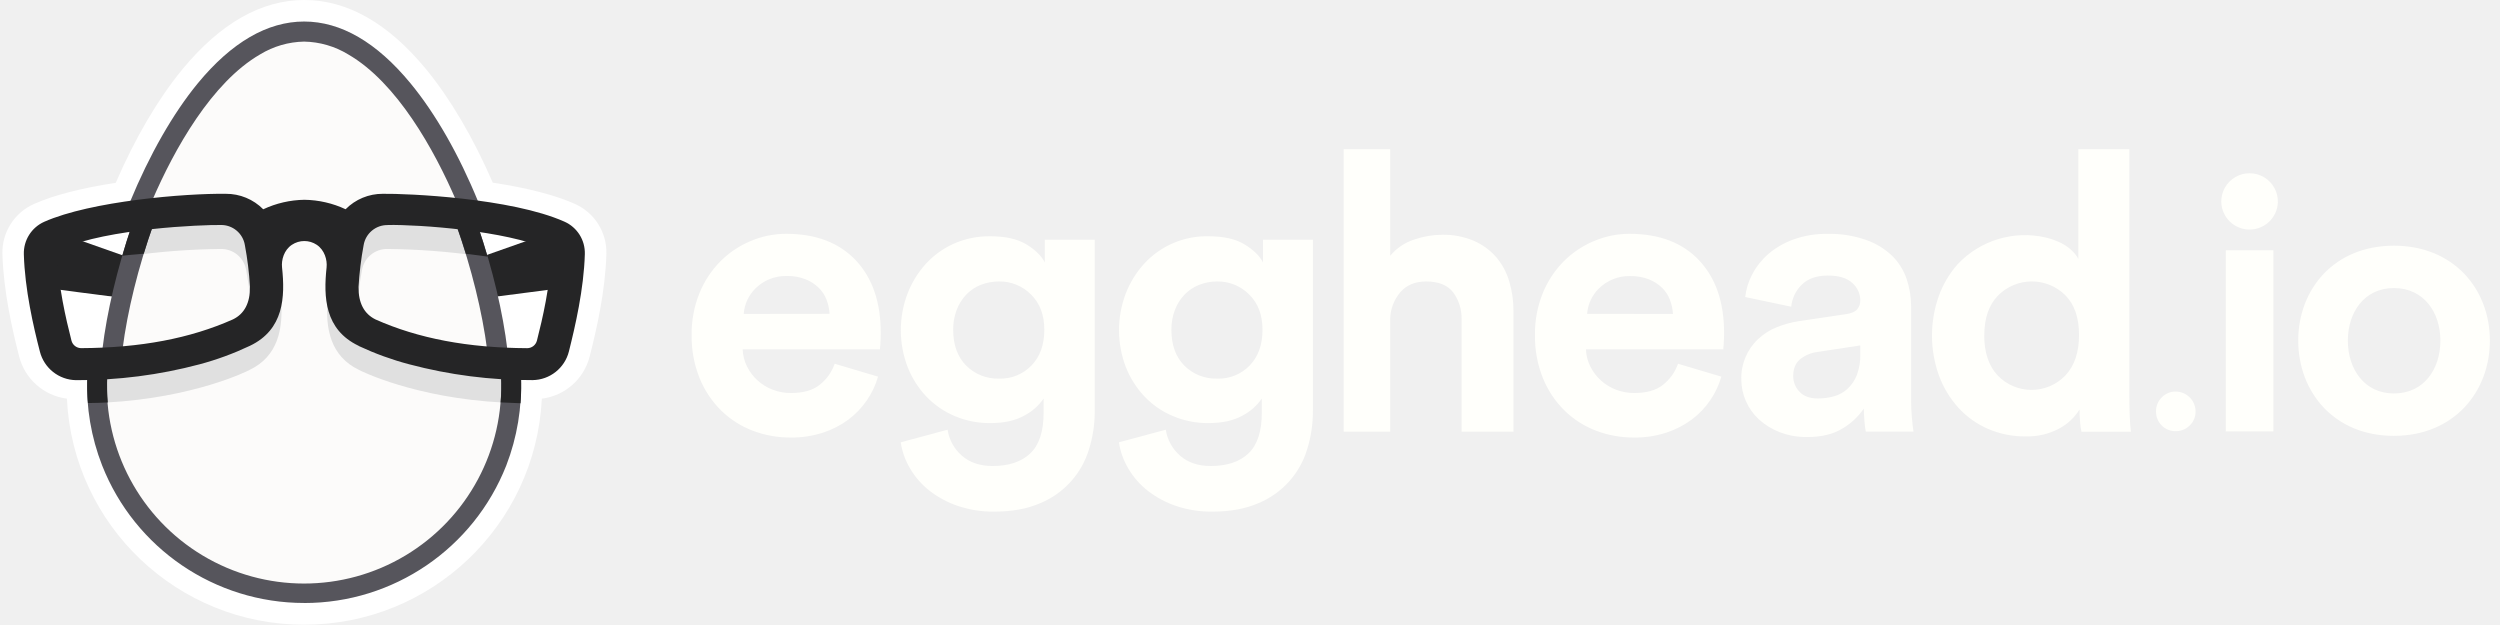
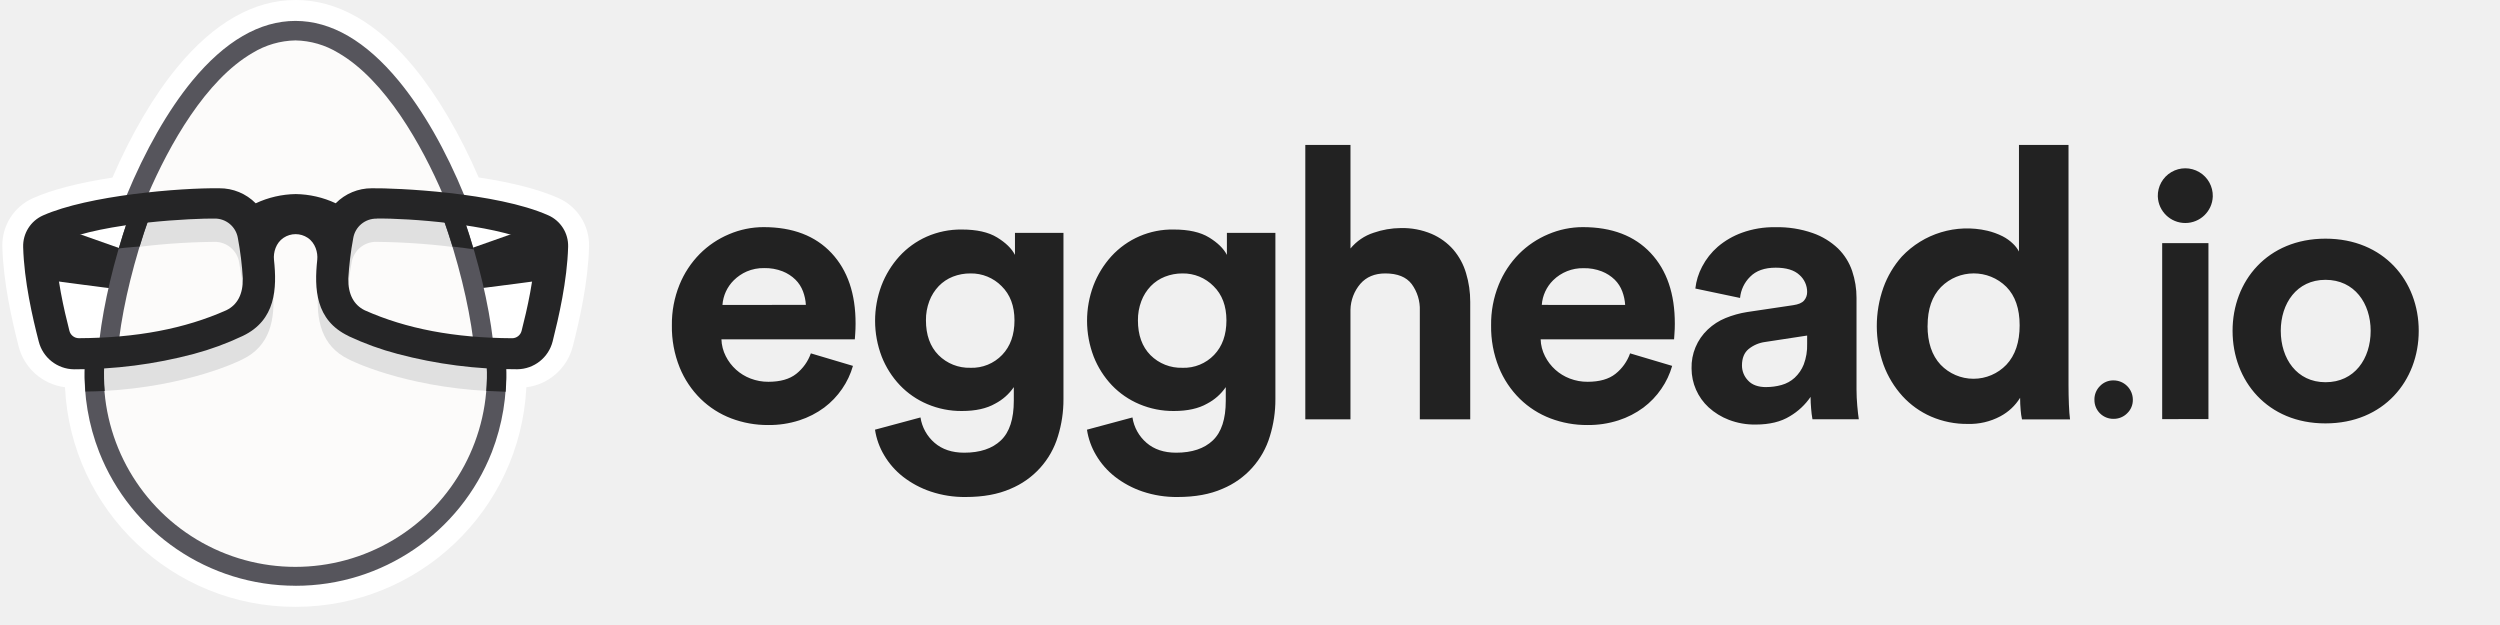
- <svg xmlns="http://www.w3.org/2000/svg" width="136" height="34">
-   <g fill="none">
+ <svg xmlns="http://www.w3.org/2000/svg" viewBox="0 0 140 35">
+   <g>
    <path fill="#FFF" d="M16.556 33.984c-6.89.009-12.572-5.392-12.915-12.273v-.025a3.08 3.08 0 0 1-2.601-2.3C.679 17.972.19 15.86.132 13.83a2.889 2.889 0 0 1 1.713-2.732c1.054-.473 2.557-.86 4.452-1.153 1.06-2.45 2.311-4.58 3.634-6.185C11.992 1.265 14.221 0 16.556 0s4.562 1.265 6.62 3.761c1.317 1.605 2.573 3.732 3.631 6.177 1.882.284 3.383.673 4.466 1.155a2.885 2.885 0 0 1 1.714 2.727c-.058 2.041-.546 4.154-.907 5.565a3.08 3.08 0 0 1-2.605 2.303v.023c-.353 6.88-6.036 12.276-12.925 12.272l.005.001h.001z" />
    <path fill="#FCFBFA" d="M16.548 2.15c5.983 0 10.834 12.86 10.834 18.844 0 5.984-4.85 10.835-10.835 10.835-5.983 0-10.834-4.85-10.834-10.835C5.714 15.01 10.565 2.15 16.548 2.15z" />
    <path fill="#252526" d="M30.286 12.529l-4.42 1.559s.684 2.08.69 2.095c.007.016 4.404-.567 4.404-.567l-.674-3.087zm-27.476 0l4.42 1.559s-.683 2.08-.69 2.095c-.006.016-4.402-.567-4.402-.567l.673-3.087H2.81z" />
    <path fill="#E0E0E0" d="M12 12.16c.69-.016 1.284.48 1.393 1.16.14.752.233 1.513.277 2.278a2.91 2.91 0 0 1-.058.638 18.369 18.369 0 0 0-.218-1.532 1.378 1.378 0 0 0-1.393-1.16c-1.66.017-3.32.143-4.964.378.156-.484.323-.97.502-1.45 1.48-.193 2.97-.297 4.461-.312zm15.362 8.353c-3.902-.201-7.235-1.45-7.987-1.896-.587-.28-1.335-.875-1.55-2.362-.144 1.638.165 3.13 1.703 3.867.113.068 3.057 1.525 7.808 1.775.038-.46.047-.923.026-1.384zm-21.616 0c3.902-.201 7.235-1.45 7.987-1.896.587-.28 1.335-.875 1.55-2.362.144 1.638-.165 3.13-1.703 3.867-.113.068-3.057 1.525-7.808 1.775-.038-.46-.047-.923-.026-1.384zm15.339-8.353a1.378 1.378 0 0 0-1.393 1.16c-.14.752-.232 1.513-.276 2.278a2.85 2.85 0 0 0 .058.638c.055-.551.131-1.076.217-1.532a1.38 1.38 0 0 1 1.393-1.16c1.661.017 3.32.143 4.964.378-.156-.487-.324-.97-.502-1.45a37.504 37.504 0 0 0-4.46-.312h-.001z" />
    <path fill="#56555C" d="M7.071 10.988c1.064-2.58 2.34-4.813 3.69-6.457 1.839-2.23 3.785-3.36 5.784-3.36 2 0 3.946 1.13 5.784 3.358 1.355 1.642 2.636 3.875 3.69 6.458l.052.132-.132-.019c-.376-.05-.681-.086-1.054-.132h-.047l-.018-.042c-1.197-2.794-3.24-6.443-5.879-7.967a4.777 4.777 0 0 0-2.396-.696 4.777 4.777 0 0 0-2.395.696c-2.633 1.522-4.67 5.154-5.877 7.963l-.018.042h-.046c-.376.04-.682.077-1.055.132l-.131.019.048-.127zm20.415 8.176c-.294-.008-.59-.02-.882-.037h-.09l-.012-.091c-.264-2.054-.854-4.46-1.674-6.771l-.053-.173.178.024c.335.045.659.095.975.148l.065.01.021.062c.79 2.308 1.35 4.689 1.59 6.705l.015.132-.133-.01v.001z" />
    <path fill="#252526" d="M26.52 13.96c-.16-.544-.33-1.085-.513-1.622l-.02-.062-.065-.011c-.311-.053-.64-.103-.975-.148l-.172-.025.06.17c.181.512.351 1.028.51 1.546.562.065.88.11 1.175.152z" />
    <path fill="#56555C" d="M5.572 18.995c.24-2.016.805-4.397 1.59-6.705l.021-.062.065-.012c.311-.052.64-.103.975-.147l.178-.024-.06.169c-.818 2.311-1.412 4.715-1.673 6.77l-.012.092h-.09c-.293.017-.59.029-.882.036h-.132l.02-.117z" />
    <path fill="#252526" d="M7.248 12.216l-.065.01-.02.063c-.183.538-.354 1.08-.513 1.625.55-.07.709-.062 1.169-.111.162-.527.336-1.064.527-1.59l.06-.168-.179.024a35.3 35.3 0 0 0-.979.147z" />
    <path fill="#56555C" d="M16.548 32.802A11.814 11.814 0 0 1 5.556 25.32a11.96 11.96 0 0 1-.812-4.808v-.074h.074c.385-.01.648-.02.922-.034h.086v.085a10.727 10.727 0 1 0 21.428.002v-.086h.086c.383.02.647.028.922.034h.074v.074a11.962 11.962 0 0 1-.793 4.805 11.802 11.802 0 0 1-10.992 7.486h-.003v-.002z" />
    <path fill="#252526" d="M5.863 21.898c-.038-.47-.048-.943-.029-1.415v-.086h-.086c-.276.015-.54.025-.922.035h-.074v.073c-.016.474-.006.948.032 1.42h.035c.356 0 .704-.016 1.035-.032l.009.005zm22.482-1.461h-.074c-.279 0-.543-.015-.922-.034h-.086v.085c.02.468.01.936-.027 1.402l1.08.047c.038-.473.048-.946.032-1.42l-.003-.08z" />
    <path fill="#252526" d="M28.954 20.678a25.72 25.72 0 0 1-6.692-.86c-.94-.247-1.855-.58-2.734-.991l-.021-.016c-1.845-.882-1.913-2.65-1.741-4.262.043-.407-.106-.946-.535-1.232a1.218 1.218 0 0 0-1.352 0c-.43.284-.579.822-.536 1.228.172 1.613.1 3.381-1.74 4.263l-.021.01a16.11 16.11 0 0 1-2.735 1.003c-2.183.58-4.433.868-6.692.86h-.01a2.064 2.064 0 0 1-1.977-1.562c-.35-1.353-.817-3.38-.871-5.282a1.875 1.875 0 0 1 1.11-1.772c2.54-1.127 7.682-1.551 9.875-1.522.765-.006 1.5.298 2.038.842a5.476 5.476 0 0 1 2.24-.517 5.474 5.474 0 0 1 2.24.515 2.825 2.825 0 0 1 2.022-.84c1.318-.02 6.984.225 9.883 1.515a1.867 1.867 0 0 1 1.11 1.765c-.054 1.905-.527 3.943-.866 5.293a2.064 2.064 0 0 1-1.977 1.562h-.018zm-7.856-8.434a1.305 1.305 0 0 0-1.317 1.095c-.14.75-.232 1.507-.277 2.268-.01.87.302 1.465.922 1.77 2.324 1.036 5.024 1.548 8.255 1.564a.548.548 0 0 0 .527-.408c.307-1.2.721-2.985.769-4.626a.385.385 0 0 0-.23-.365c-2.204-.991-6.927-1.33-8.649-1.303v.005zm-17.75 1.295a.385.385 0 0 0-.229.365c.048 1.637.462 3.427.769 4.626.062.24.279.408.527.409 3.234-.016 5.93-.528 8.261-1.566.622-.303.933-.9.923-1.773a18.067 18.067 0 0 0-.278-2.265 1.305 1.305 0 0 0-1.318-1.095c-1.003-.016-6.158.187-8.654 1.3l-.001-.001z" />
-     <path fill="#FFFFFB" d="M47.765 20.49c-.13.457-.335.891-.605 1.283-.276.405-.616.76-1.008 1.054a4.85 4.85 0 0 1-1.39.712 5.51 5.51 0 0 1-1.752.263 5.74 5.74 0 0 1-2.058-.371 4.981 4.981 0 0 1-1.714-1.093c-.508-.5-.91-1.1-1.178-1.762a6.053 6.053 0 0 1-.435-2.356 5.86 5.86 0 0 1 .425-2.27 5.29 5.29 0 0 1 1.136-1.73 5.101 5.101 0 0 1 1.644-1.105 4.937 4.937 0 0 1 1.932-.396c1.627 0 2.894.484 3.8 1.45.905.966 1.356 2.287 1.35 3.963 0 .198-.007.386-.02.562-.01.102-.017.205-.022.308H40.4c.01.329.094.651.243.944.29.577.786 1.024 1.39 1.253.319.122.657.184.998.181.665 0 1.185-.148 1.56-.445.375-.298.659-.695.817-1.147l2.357.701v.001zm-2.636-3.418a2.558 2.558 0 0 0-.16-.754 1.819 1.819 0 0 0-.424-.658 2.192 2.192 0 0 0-.722-.467 2.68 2.68 0 0 0-1.03-.18 2.36 2.36 0 0 0-.976.19 2.404 2.404 0 0 0-.722.49c-.374.369-.6.861-.638 1.385l4.672-.006zm6.418 6.305c.085.553.366 1.057.79 1.422.425.367.977.551 1.656.552.89 0 1.577-.23 2.058-.69.482-.459.722-1.198.722-2.217v-.765a2.873 2.873 0 0 1-1.04.923c-.48.276-1.103.414-1.867.414a4.848 4.848 0 0 1-1.932-.383 4.604 4.604 0 0 1-1.539-1.06 4.997 4.997 0 0 1-1.019-1.603 5.62 5.62 0 0 1-.01-3.99c.23-.598.568-1.149.997-1.624a4.612 4.612 0 0 1 1.524-1.1 4.732 4.732 0 0 1 1.977-.403c.834 0 1.493.148 1.976.445.484.297.816.622.998.976V13.04h2.716v9.317a6.916 6.916 0 0 1-.308 2.069 4.612 4.612 0 0 1-2.664 2.95c-.693.304-1.527.456-2.504.456a5.93 5.93 0 0 1-1.963-.307 5.263 5.263 0 0 1-1.545-.827 4.3 4.3 0 0 1-1.06-1.21 3.918 3.918 0 0 1-.51-1.426l2.547-.685zm2.802-2.78a2.343 2.343 0 0 0 1.772-.723c.46-.48.69-1.125.69-1.932 0-.807-.241-1.447-.722-1.919a2.39 2.39 0 0 0-1.74-.711 2.66 2.66 0 0 0-.987.18 2.25 2.25 0 0 0-.791.527c-.23.242-.41.527-.527.838a2.945 2.945 0 0 0-.191 1.082c0 .82.233 1.468.7 1.943a2.422 2.422 0 0 0 1.796.714v.001zm9.068 2.78c.085.553.365 1.057.79 1.422.425.367.976.551 1.655.552.891 0 1.577-.23 2.059-.69.481-.459.722-1.198.722-2.217v-.765a2.873 2.873 0 0 1-1.04.923c-.481.276-1.104.414-1.867.414a4.848 4.848 0 0 1-1.932-.383 4.604 4.604 0 0 1-1.54-1.06 4.997 4.997 0 0 1-1.018-1.603 5.62 5.62 0 0 1-.01-3.99c.23-.598.568-1.149.997-1.624a4.612 4.612 0 0 1 3.499-1.503c.835 0 1.494.148 1.977.445.483.297.815.622.997.976V13.04h2.716v9.317a6.916 6.916 0 0 1-.308 2.069 4.612 4.612 0 0 1-2.663 2.95c-.693.304-1.528.456-2.504.456a5.93 5.93 0 0 1-1.964-.307 5.263 5.263 0 0 1-1.543-.827 4.3 4.3 0 0 1-1.06-1.21 3.918 3.918 0 0 1-.51-1.426l2.547-.685zm2.801-2.78a2.343 2.343 0 0 0 1.773-.723c.46-.48.689-1.125.689-1.932 0-.807-.24-1.447-.722-1.919a2.39 2.39 0 0 0-1.741-.711 2.66 2.66 0 0 0-.984.184 2.25 2.25 0 0 0-.791.527c-.23.241-.41.527-.527.838a2.945 2.945 0 0 0-.191 1.082c0 .82.233 1.468.7 1.943a2.422 2.422 0 0 0 1.793.71h.001v.001zm9.408 2.885h-2.529V8.116h2.53v5.799c.339-.41.787-.716 1.293-.88a4.761 4.761 0 0 1 1.53-.264 4.19 4.19 0 0 1 1.728.33c.463.2.876.5 1.21.88.327.384.57.833.711 1.317a5.48 5.48 0 0 1 .234 1.613v6.571H79.51v-6.09a2.372 2.372 0 0 0-.456-1.486c-.304-.396-.796-.594-1.475-.594-.594 0-1.061.194-1.4.583a2.31 2.31 0 0 0-.553 1.45v6.137zm18.015-2.992a4.35 4.35 0 0 1-.605 1.283c-.275.405-.616.76-1.008 1.054a4.85 4.85 0 0 1-1.39.712 5.51 5.51 0 0 1-1.752.263 5.74 5.74 0 0 1-2.058-.371 4.981 4.981 0 0 1-1.713-1.093c-.509-.5-.91-1.1-1.178-1.762a6.053 6.053 0 0 1-.435-2.356 5.841 5.841 0 0 1 .424-2.27 5.29 5.29 0 0 1 1.136-1.73 5.101 5.101 0 0 1 1.645-1.105 4.937 4.937 0 0 1 1.932-.396c1.627 0 2.893.484 3.799 1.45.906.966 1.356 2.287 1.352 3.963 0 .198-.007.386-.021.562-.01.103-.016.205-.021.308h-7.472c.01.329.094.651.243.944.29.577.786 1.024 1.39 1.253.32.122.657.184.998.181.665 0 1.186-.148 1.56-.445.376-.298.659-.695.818-1.147l2.356.701v.001zm-2.632-3.412a2.558 2.558 0 0 0-.16-.754 1.819 1.819 0 0 0-.423-.66 2.192 2.192 0 0 0-.723-.466 2.68 2.68 0 0 0-1.029-.18 2.36 2.36 0 0 0-1.697.676 2.161 2.161 0 0 0-.637 1.38l4.67.004h-.001zm3.718 3.558a2.891 2.891 0 0 1 .912-2.187c.287-.27.621-.487.987-.636a5.43 5.43 0 0 1 1.22-.34l2.569-.382c.297-.042.502-.13.615-.264a.718.718 0 0 0 .17-.478 1.26 1.26 0 0 0-.435-.956c-.29-.269-.732-.403-1.327-.403-.623 0-1.1.17-1.432.509a1.912 1.912 0 0 0-.563 1.186l-2.504-.527a3.44 3.44 0 0 1 .382-1.231c.219-.42.514-.794.87-1.105a4.39 4.39 0 0 1 1.359-.79 5.224 5.224 0 0 1 1.867-.309 5.954 5.954 0 0 1 2.1.33 3.926 3.926 0 0 1 1.413.862c.359.353.63.786.791 1.262.163.486.246.994.244 1.506v5.14c0 .283.014.583.042.901.028.318.057.57.086.754h-2.595a5.45 5.45 0 0 1-.074-.584 7.955 7.955 0 0 1-.032-.668c-.301.441-.696.81-1.157 1.082-.502.311-1.142.467-1.92.467a4.027 4.027 0 0 1-1.497-.264 3.58 3.58 0 0 1-1.136-.7 2.968 2.968 0 0 1-.955-2.175zm4.181 1.04c.29 0 .58-.038.86-.117a1.8 1.8 0 0 0 .732-.403 2.04 2.04 0 0 0 .509-.743c.139-.37.204-.763.191-1.157v-.465l-2.356.36a1.858 1.858 0 0 0-.923.396c-.247.205-.371.512-.371.923 0 .312.122.613.34.838.225.247.565.37 1.018.37v-.003.001zm16.929-.082c0 .351.007.703.021 1.054.014.351.035.63.064.838h-2.69a3.62 3.62 0 0 1-.074-.509 7.57 7.57 0 0 1-.032-.7 2.9 2.9 0 0 1-1.114 1.04 3.642 3.642 0 0 1-1.815.423 5.028 5.028 0 0 1-2.059-.413 4.744 4.744 0 0 1-1.602-1.147 5.374 5.374 0 0 1-1.054-1.74 6.439 6.439 0 0 1-.01-4.34 5.338 5.338 0 0 1 1.028-1.73 5.026 5.026 0 0 1 4.787-1.45c.298.07.587.175.86.312a2.4 2.4 0 0 1 .585.42c.133.126.244.272.33.434v-5.97h2.775v13.478zm-7.895-3.354c0 .934.244 1.663.733 2.186a2.551 2.551 0 0 0 3.682 0c.495-.527.743-1.263.743-2.207 0-.934-.248-1.652-.743-2.155a2.588 2.588 0 0 0-3.661.01c-.5.511-.75 1.233-.75 2.166h-.004zm9.345 4.146a1.054 1.054 0 0 1 .31-.766 1.02 1.02 0 0 1 .759-.318c.598 0 1.083.485 1.083 1.084.005.286-.11.562-.318.759a1.054 1.054 0 0 1-.765.31 1.054 1.054 0 0 1-1.068-1.068l-.001-.001zm3.55-11.382a1.54 1.54 0 1 1 3.079 0 1.54 1.54 0 0 1-3.078 0h-.001zm.245 12.466v-9.856h2.591v9.855l-2.59.001h-.001zm3.942-4.943c0-2.795 1.958-5.162 5.203-5.162 3.264 0 5.222 2.372 5.222 5.162s-1.958 5.183-5.222 5.183c-3.245.004-5.203-2.382-5.203-5.183zm7.733 0c0-1.53-.898-2.857-2.53-2.857-1.612 0-2.504 1.326-2.504 2.857 0 1.551.897 2.877 2.504 2.877 1.631.005 2.53-1.322 2.53-2.877z" />
+     <path fill="#222" d="M47.765 20.49c-.13.457-.335.891-.605 1.283-.276.405-.616.76-1.008 1.054a4.85 4.85 0 0 1-1.39.712 5.51 5.51 0 0 1-1.752.263 5.74 5.74 0 0 1-2.058-.371 4.981 4.981 0 0 1-1.714-1.093c-.508-.5-.91-1.1-1.178-1.762a6.053 6.053 0 0 1-.435-2.356 5.86 5.86 0 0 1 .425-2.27 5.29 5.29 0 0 1 1.136-1.73 5.101 5.101 0 0 1 1.644-1.105 4.937 4.937 0 0 1 1.932-.396c1.627 0 2.894.484 3.8 1.45.905.966 1.356 2.287 1.35 3.963 0 .198-.007.386-.02.562-.01.102-.017.205-.022.308H40.4c.01.329.094.651.243.944.29.577.786 1.024 1.39 1.253.319.122.657.184.998.181.665 0 1.185-.148 1.56-.445.375-.298.659-.695.817-1.147l2.357.701v.001zm-2.636-3.418a2.558 2.558 0 0 0-.16-.754 1.819 1.819 0 0 0-.424-.658 2.192 2.192 0 0 0-.722-.467 2.68 2.68 0 0 0-1.03-.18 2.36 2.36 0 0 0-.976.19 2.404 2.404 0 0 0-.722.49c-.374.369-.6.861-.638 1.385l4.672-.006zm6.418 6.305c.085.553.366 1.057.79 1.422.425.367.977.551 1.656.552.89 0 1.577-.23 2.058-.69.482-.459.722-1.198.722-2.217v-.765a2.873 2.873 0 0 1-1.04.923c-.48.276-1.103.414-1.867.414a4.848 4.848 0 0 1-1.932-.383 4.604 4.604 0 0 1-1.539-1.06 4.997 4.997 0 0 1-1.019-1.603 5.62 5.62 0 0 1-.01-3.99c.23-.598.568-1.149.997-1.624a4.612 4.612 0 0 1 1.524-1.1 4.732 4.732 0 0 1 1.977-.403c.834 0 1.493.148 1.976.445.484.297.816.622.998.976V13.04h2.716v9.317a6.916 6.916 0 0 1-.308 2.069 4.612 4.612 0 0 1-2.664 2.95c-.693.304-1.527.456-2.504.456a5.93 5.93 0 0 1-1.963-.307 5.263 5.263 0 0 1-1.545-.827 4.3 4.3 0 0 1-1.06-1.21 3.918 3.918 0 0 1-.51-1.426l2.547-.685zm2.802-2.78a2.343 2.343 0 0 0 1.772-.723c.46-.48.69-1.125.69-1.932 0-.807-.241-1.447-.722-1.919a2.39 2.39 0 0 0-1.74-.711 2.66 2.66 0 0 0-.987.18 2.25 2.25 0 0 0-.791.527c-.23.242-.41.527-.527.838a2.945 2.945 0 0 0-.191 1.082c0 .82.233 1.468.7 1.943a2.422 2.422 0 0 0 1.796.714v.001zm9.068 2.78c.085.553.365 1.057.79 1.422.425.367.976.551 1.655.552.891 0 1.577-.23 2.059-.69.481-.459.722-1.198.722-2.217v-.765a2.873 2.873 0 0 1-1.04.923c-.481.276-1.104.414-1.867.414a4.848 4.848 0 0 1-1.932-.383 4.604 4.604 0 0 1-1.54-1.06 4.997 4.997 0 0 1-1.018-1.603 5.62 5.62 0 0 1-.01-3.99c.23-.598.568-1.149.997-1.624a4.612 4.612 0 0 1 3.499-1.503c.835 0 1.494.148 1.977.445.483.297.815.622.997.976V13.04h2.716v9.317a6.916 6.916 0 0 1-.308 2.069 4.612 4.612 0 0 1-2.663 2.95c-.693.304-1.528.456-2.504.456a5.93 5.93 0 0 1-1.964-.307 5.263 5.263 0 0 1-1.543-.827 4.3 4.3 0 0 1-1.06-1.21 3.918 3.918 0 0 1-.51-1.426l2.547-.685zm2.801-2.78a2.343 2.343 0 0 0 1.773-.723c.46-.48.689-1.125.689-1.932 0-.807-.24-1.447-.722-1.919a2.39 2.39 0 0 0-1.741-.711 2.66 2.66 0 0 0-.984.184 2.25 2.25 0 0 0-.791.527c-.23.241-.41.527-.527.838a2.945 2.945 0 0 0-.191 1.082c0 .82.233 1.468.7 1.943a2.422 2.422 0 0 0 1.793.71h.001v.001zm9.408 2.885h-2.529V8.116h2.53v5.799c.339-.41.787-.716 1.293-.88a4.761 4.761 0 0 1 1.53-.264 4.19 4.19 0 0 1 1.728.33c.463.2.876.5 1.21.88.327.384.57.833.711 1.317a5.48 5.48 0 0 1 .234 1.613v6.571H79.51v-6.09a2.372 2.372 0 0 0-.456-1.486c-.304-.396-.796-.594-1.475-.594-.594 0-1.061.194-1.4.583a2.31 2.31 0 0 0-.553 1.45v6.137zm18.015-2.992a4.35 4.35 0 0 1-.605 1.283c-.275.405-.616.76-1.008 1.054a4.85 4.85 0 0 1-1.39.712 5.51 5.51 0 0 1-1.752.263 5.74 5.74 0 0 1-2.058-.371 4.981 4.981 0 0 1-1.713-1.093c-.509-.5-.91-1.1-1.178-1.762a6.053 6.053 0 0 1-.435-2.356 5.841 5.841 0 0 1 .424-2.27 5.29 5.29 0 0 1 1.136-1.73 5.101 5.101 0 0 1 1.645-1.105 4.937 4.937 0 0 1 1.932-.396c1.627 0 2.893.484 3.799 1.45.906.966 1.356 2.287 1.352 3.963 0 .198-.007.386-.021.562-.01.103-.016.205-.021.308h-7.472c.01.329.094.651.243.944.29.577.786 1.024 1.39 1.253.32.122.657.184.998.181.665 0 1.186-.148 1.56-.445.376-.298.659-.695.818-1.147l2.356.701v.001zm-2.632-3.412a2.558 2.558 0 0 0-.16-.754 1.819 1.819 0 0 0-.423-.66 2.192 2.192 0 0 0-.723-.466 2.68 2.68 0 0 0-1.029-.18 2.36 2.36 0 0 0-1.697.676 2.161 2.161 0 0 0-.637 1.38l4.67.004h-.001zm3.718 3.558a2.891 2.891 0 0 1 .912-2.187c.287-.27.621-.487.987-.636a5.43 5.43 0 0 1 1.22-.34l2.569-.382c.297-.042.502-.13.615-.264a.718.718 0 0 0 .17-.478 1.26 1.26 0 0 0-.435-.956c-.29-.269-.732-.403-1.327-.403-.623 0-1.1.17-1.432.509a1.912 1.912 0 0 0-.563 1.186l-2.504-.527a3.44 3.44 0 0 1 .382-1.231c.219-.42.514-.794.87-1.105a4.39 4.39 0 0 1 1.359-.79 5.224 5.224 0 0 1 1.867-.309 5.954 5.954 0 0 1 2.1.33 3.926 3.926 0 0 1 1.413.862c.359.353.63.786.791 1.262.163.486.246.994.244 1.506v5.14c0 .283.014.583.042.901.028.318.057.57.086.754h-2.595a5.45 5.45 0 0 1-.074-.584 7.955 7.955 0 0 1-.032-.668c-.301.441-.696.81-1.157 1.082-.502.311-1.142.467-1.92.467a4.027 4.027 0 0 1-1.497-.264 3.58 3.58 0 0 1-1.136-.7 2.968 2.968 0 0 1-.955-2.175zm4.181 1.04c.29 0 .58-.038.86-.117a1.8 1.8 0 0 0 .732-.403 2.04 2.04 0 0 0 .509-.743c.139-.37.204-.763.191-1.157v-.465l-2.356.36a1.858 1.858 0 0 0-.923.396c-.247.205-.371.512-.371.923 0 .312.122.613.34.838.225.247.565.37 1.018.37v-.003.001zm16.929-.082c0 .351.007.703.021 1.054.014.351.035.63.064.838h-2.69a3.62 3.62 0 0 1-.074-.509 7.57 7.57 0 0 1-.032-.7 2.9 2.9 0 0 1-1.114 1.04 3.642 3.642 0 0 1-1.815.423 5.028 5.028 0 0 1-2.059-.413 4.744 4.744 0 0 1-1.602-1.147 5.374 5.374 0 0 1-1.054-1.74 6.439 6.439 0 0 1-.01-4.34 5.338 5.338 0 0 1 1.028-1.73 5.026 5.026 0 0 1 4.787-1.45c.298.07.587.175.86.312a2.4 2.4 0 0 1 .585.42c.133.126.244.272.33.434v-5.97h2.775v13.478zm-7.895-3.354c0 .934.244 1.663.733 2.186a2.551 2.551 0 0 0 3.682 0c.495-.527.743-1.263.743-2.207 0-.934-.248-1.652-.743-2.155a2.588 2.588 0 0 0-3.661.01c-.5.511-.75 1.233-.75 2.166h-.004zm9.345 4.146a1.054 1.054 0 0 1 .31-.766 1.02 1.02 0 0 1 .759-.318c.598 0 1.083.485 1.083 1.084.005.286-.11.562-.318.759a1.054 1.054 0 0 1-.765.31 1.054 1.054 0 0 1-1.068-1.068l-.001-.001zm3.55-11.382a1.54 1.54 0 1 1 3.079 0 1.54 1.54 0 0 1-3.078 0h-.001zm.245 12.466v-9.856h2.591v9.855l-2.59.001h-.001zm3.942-4.943c0-2.795 1.958-5.162 5.203-5.162 3.264 0 5.222 2.372 5.222 5.162s-1.958 5.183-5.222 5.183c-3.245.004-5.203-2.382-5.203-5.183zm7.733 0c0-1.53-.898-2.857-2.53-2.857-1.612 0-2.504 1.326-2.504 2.857 0 1.551.897 2.877 2.504 2.877 1.631.005 2.53-1.322 2.53-2.877z" />
  </g>
</svg>
